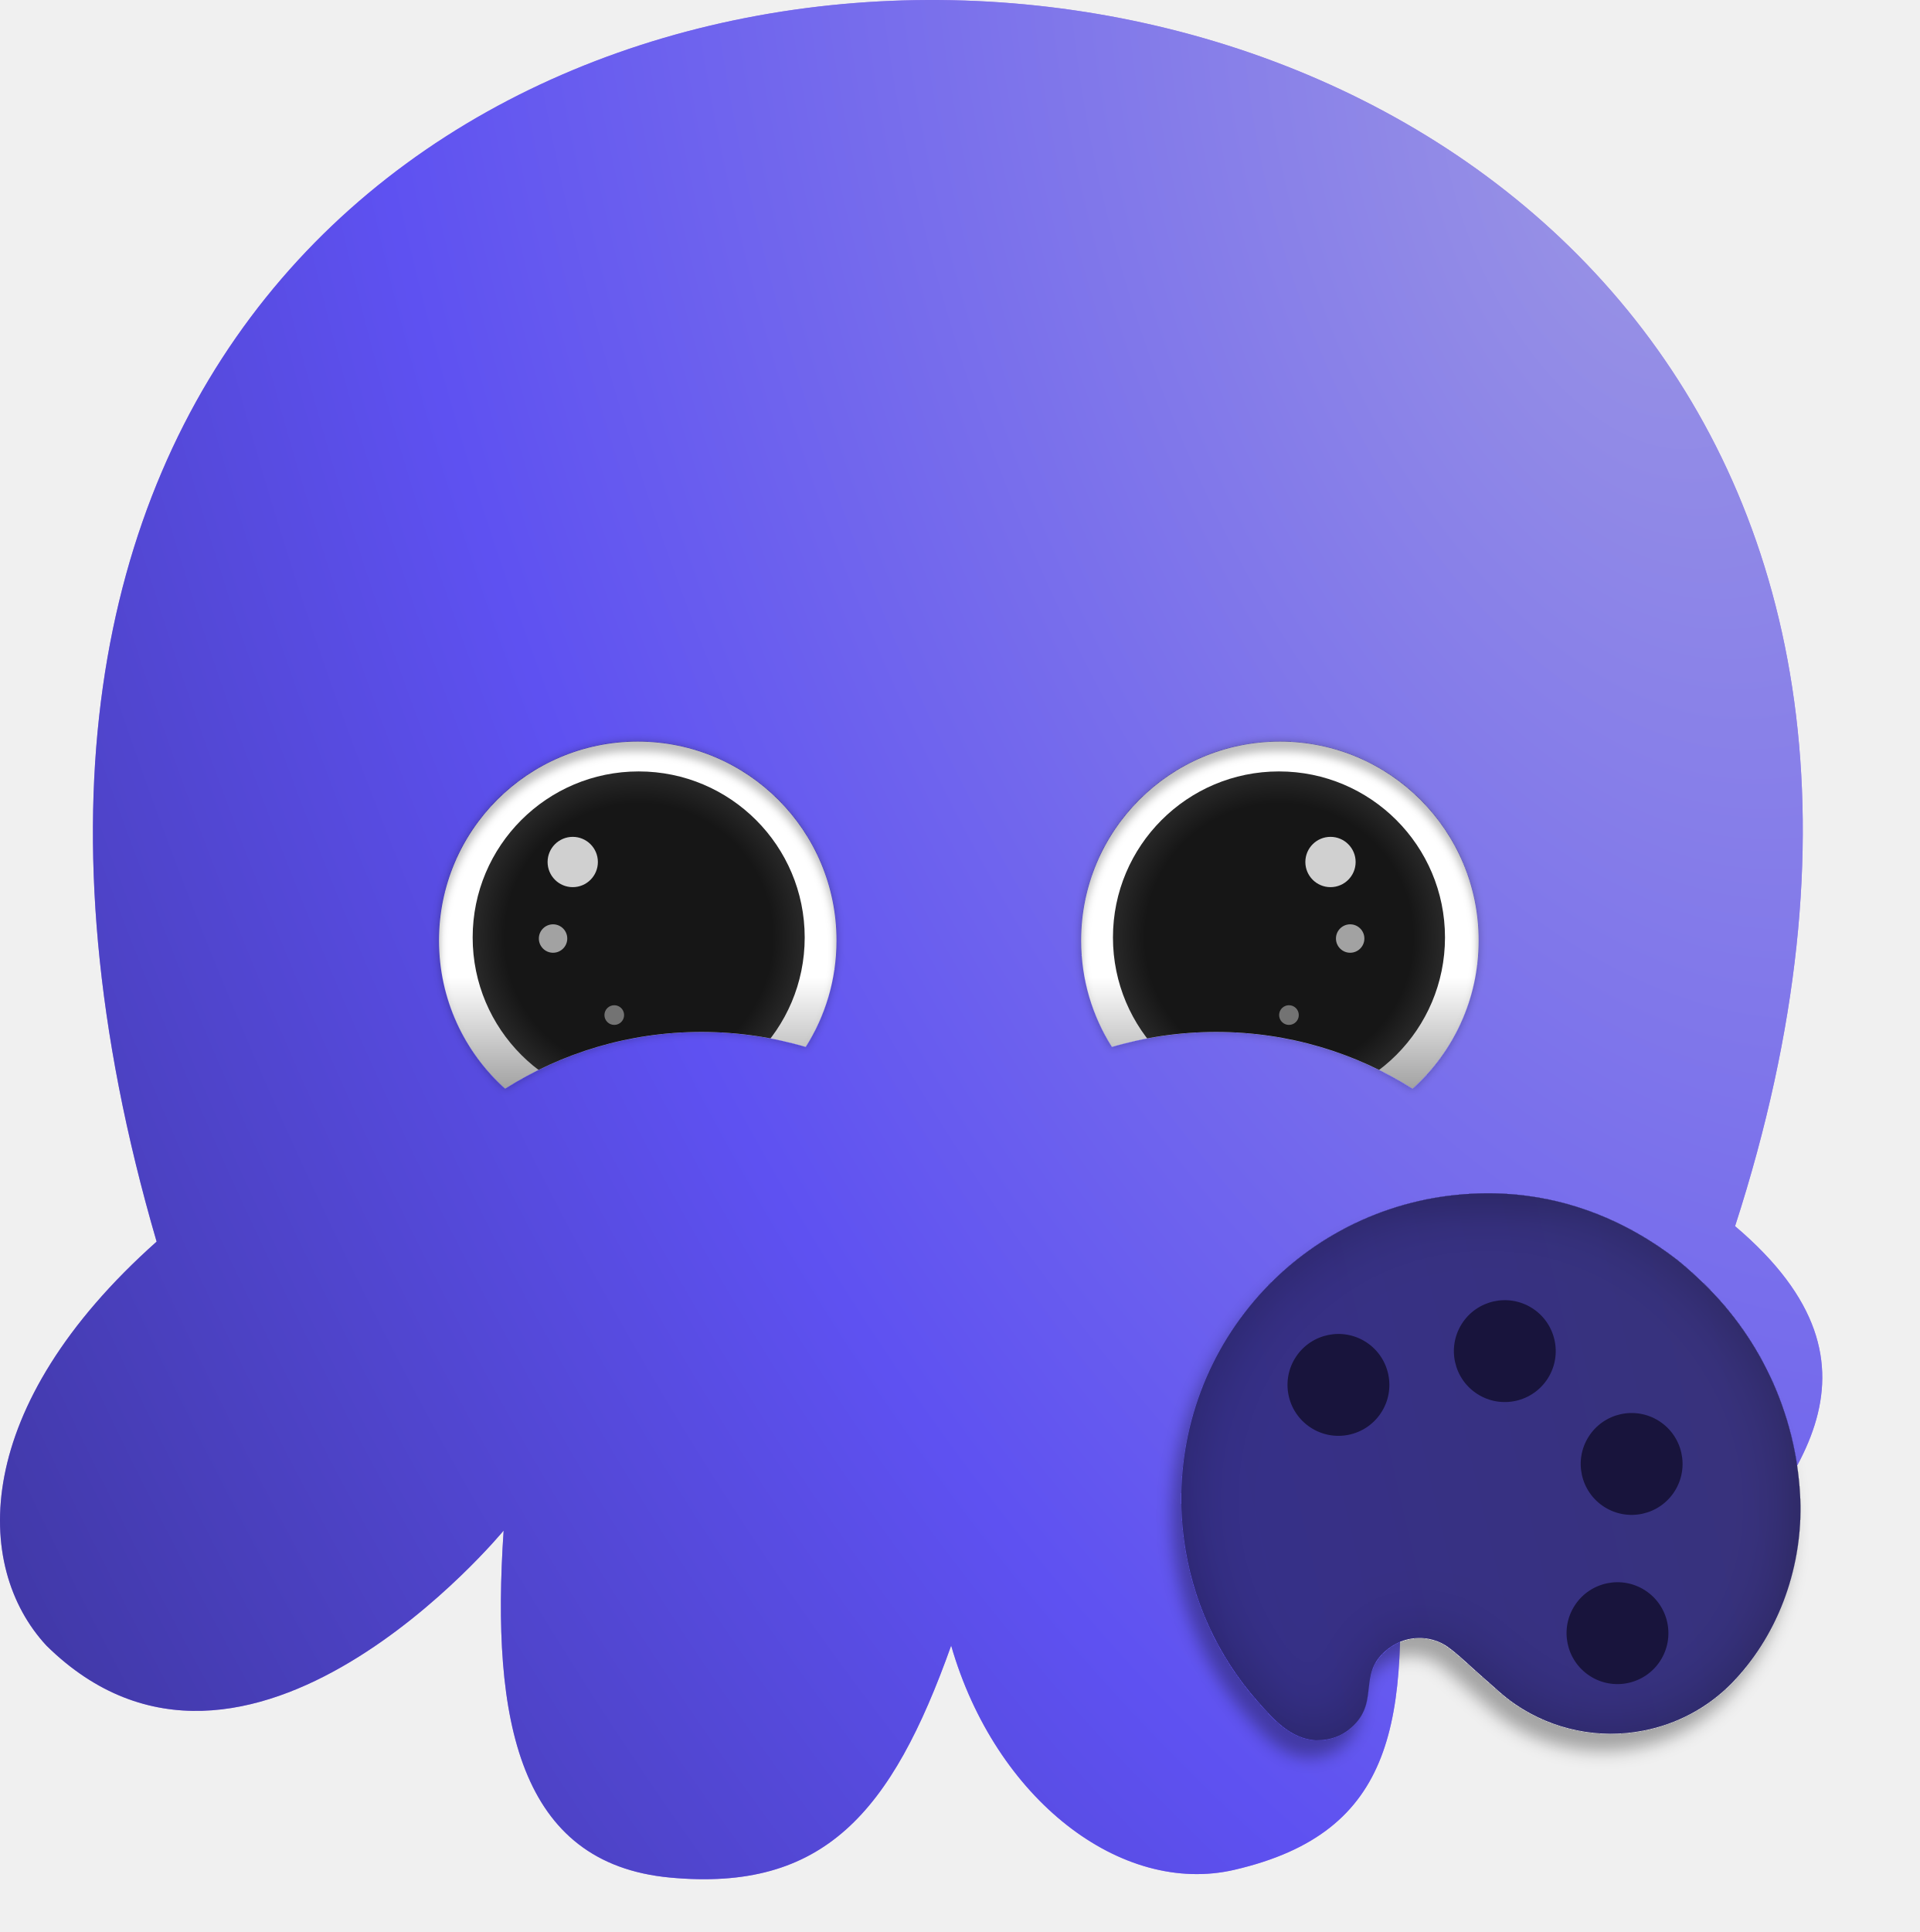
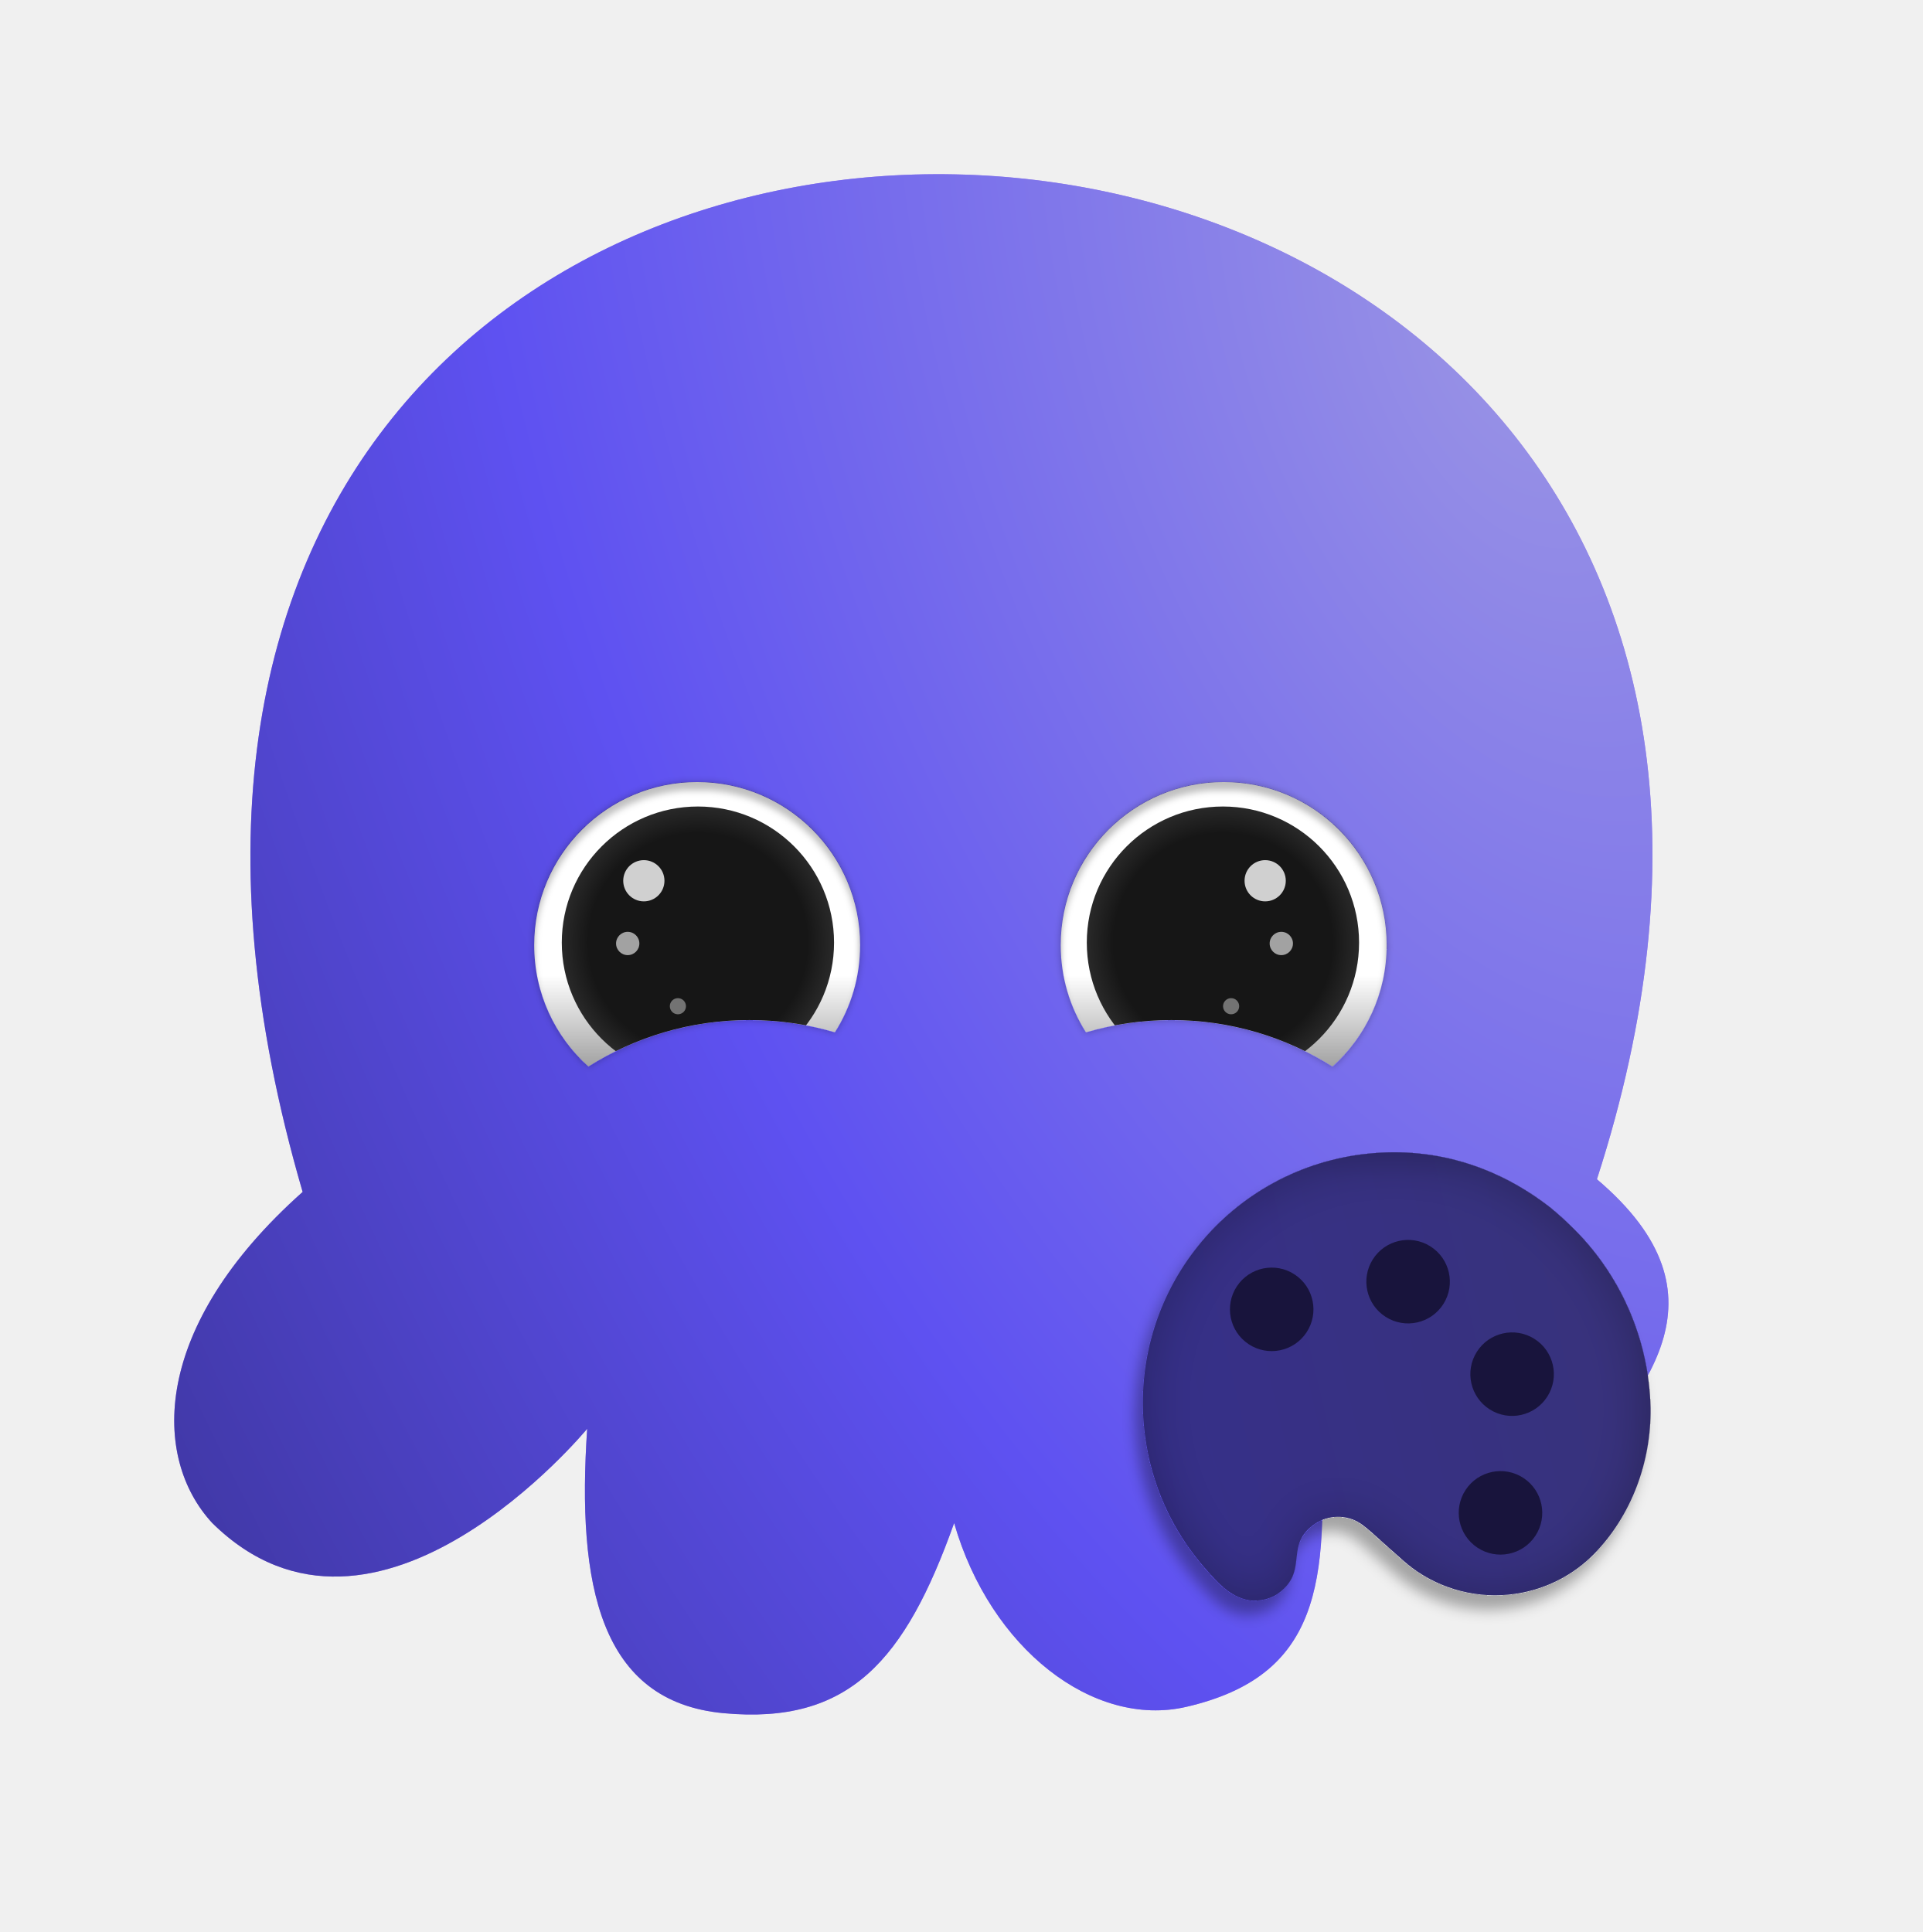
- <svg xmlns="http://www.w3.org/2000/svg" width="1115" height="1122" viewBox="0 0 1115 1122" fill="none">
+ <svg xmlns="http://www.w3.org/2000/svg" width="1361.84" height="1368.84" viewBox="-123.42 -123.42 1361.84 1368.84" fill="none">
  <g id="Frame 2523">
    <g id="Group 2549">
      <g id="Vector 52">
        <path d="M1007.85 712.087C1305.98 -209.514 -197.614 -267.885 90.972 721.067C-16.822 817.044 -15.699 909.653 26.965 955.677C143.193 1070.18 292.541 888.886 292.541 888.886C285.105 999.553 301.527 1082.17 389.113 1090.38C478.388 1098.75 517.883 1052.83 552.499 955.677C578.179 1044.91 651.32 1101.14 717.009 1085.89C811.337 1064 818.436 998.905 811.333 888.886C866.918 952.87 918.035 1009.3 984.5 930C1040.01 863.771 1106.64 795.877 1007.85 712.087Z" fill="#A887EE" />
        <path d="M1007.85 712.087C1305.98 -209.514 -197.614 -267.885 90.972 721.067C-16.822 817.044 -15.699 909.653 26.965 955.677C143.193 1070.18 292.541 888.886 292.541 888.886C285.105 999.553 301.527 1082.17 389.113 1090.38C478.388 1098.75 517.883 1052.83 552.499 955.677C578.179 1044.91 651.32 1101.14 717.009 1085.89C811.337 1064 818.436 998.905 811.333 888.886C866.918 952.87 918.035 1009.3 984.5 930C1040.01 863.771 1106.64 795.877 1007.85 712.087Z" fill="url(#paint0_radial_0_1)" />
      </g>
      <g id="Frame 2522" filter="url(#filter0_d_0_1)">
        <g id="Frame 1040">
          <g id="Subtract" filter="url(#filter1_i_0_1)">
            <path d="M370.454 430.675C306.691 430.675 255 482.398 255 546.201C255 580.374 269.83 611.08 293.399 632.231C326.422 611.372 365.54 599.299 407.478 599.299C428.505 599.299 448.824 602.335 468.021 607.99C479.347 590.121 485.907 568.928 485.907 546.201C485.907 482.398 434.217 430.675 370.454 430.675Z" fill="url(#paint1_linear_0_1)" />
          </g>
          <g id="Mask group">
            <mask id="mask0_0_1" style="mask-type:alpha" maskUnits="userSpaceOnUse" x="255" y="430" width="231" height="203">
              <path id="Subtract_2" d="M370.454 430.675C306.691 430.675 255 482.398 255 546.201C255 580.374 269.83 611.08 293.399 632.231C326.422 611.372 365.54 599.299 407.478 599.299C428.506 599.299 448.824 602.335 468.021 607.99C479.347 590.121 485.907 568.928 485.907 546.201C485.907 482.398 434.217 430.675 370.454 430.675Z" fill="white" />
            </mask>
            <g mask="url(#mask0_0_1)">
              <circle id="Ellipse 76" cx="96.439" cy="96.439" r="96.439" transform="matrix(-1 0 0 1 467.428 447.998)" fill="url(#paint2_radial_0_1)" />
            </g>
          </g>
        </g>
        <g id="Frame 1041">
          <g id="Subtract_3" filter="url(#filter2_i_0_1)">
            <path d="M743.449 430.675C807.212 430.675 858.903 482.398 858.903 546.201C858.903 580.374 844.074 611.08 820.504 632.231C787.482 611.372 748.363 599.299 706.425 599.299C685.398 599.299 665.079 602.335 645.882 607.99C634.556 590.121 627.996 568.928 627.996 546.201C627.996 482.398 679.686 430.675 743.449 430.675Z" fill="url(#paint3_linear_0_1)" />
          </g>
          <g id="Mask group_2">
            <mask id="mask1_0_1" style="mask-type:alpha" maskUnits="userSpaceOnUse" x="627" y="430" width="232" height="203">
              <path id="Subtract_4" d="M743.449 430.675C807.212 430.675 858.903 482.398 858.903 546.201C858.903 580.374 844.074 611.08 820.504 632.231C787.482 611.372 748.363 599.299 706.425 599.299C685.398 599.299 665.079 602.335 645.882 607.99C634.556 590.121 627.996 568.928 627.996 546.201C627.996 482.398 679.686 430.675 743.449 430.675Z" fill="white" />
            </mask>
            <g mask="url(#mask1_0_1)">
              <circle id="Ellipse 76_2" cx="742.914" cy="544.437" r="96.439" fill="url(#paint4_radial_0_1)" />
            </g>
          </g>
          <g id="Group 2499">
            <circle id="Ellipse 77" opacity="0.8" cx="772.841" cy="500.604" r="14.604" fill="white" />
            <circle id="Ellipse 79" opacity="0.6" cx="784.271" cy="545.049" r="8.254" fill="white" />
            <circle id="Ellipse 78" opacity="0.4" cx="748.715" cy="589.496" r="5.715" fill="white" />
          </g>
          <g id="Group 2500">
            <circle id="Ellipse 77_2" opacity="0.8" cx="14.604" cy="14.604" r="14.604" transform="matrix(-1 0 0 1 347.288 486)" fill="white" />
            <circle id="Ellipse 79_2" opacity="0.6" cx="8.254" cy="8.254" r="8.254" transform="matrix(-1 0 0 1 329.509 536.795)" fill="white" />
            <circle id="Ellipse 78_2" opacity="0.4" cx="5.715" cy="5.715" r="5.715" transform="matrix(-1 0 0 1 362.525 583.781)" fill="white" />
          </g>
        </g>
      </g>
      <g id="Group 2540">
        <g id="Vector" filter="url(#filter3_di_0_1)">
          <path d="M974.315 731.762C979.033 735.543 984.565 740.516 988.893 744.717C1024.27 778.63 1044.75 825.188 1045.85 874.183C1046.33 912.349 1032.4 950.511 1005.5 977.906C991.702 991.814 974.034 1001.25 954.799 1004.99C928.978 1010.1 902.186 1004.65 880.41 989.87C872.678 984.585 868.113 979.772 861.346 974.004C855.62 969.123 844.7 958.314 838.705 954.937C834.239 952.437 829.191 951.17 824.074 951.265C818.268 951.327 812.611 953.111 807.82 956.398C787.676 970.211 801.599 986.805 786.416 1001.87C780.048 1008.19 773.129 1010.61 764.313 1010.64C749.545 1009.7 739.702 998.388 730.438 987.875C707.195 961.494 692.333 928.788 687.751 893.929C681.495 847.238 694.104 799.98 722.789 762.613C751.537 725.057 794.101 700.548 841.012 694.535C889.863 688.239 935.586 701.813 974.315 731.762Z" fill="url(#paint5_linear_0_1)" />
        </g>
        <path id="Vector_2" d="M793.747 779.577C807.401 788.582 811.156 806.957 802.131 820.597C793.106 834.237 774.725 837.964 761.099 828.919C747.503 819.891 743.784 801.559 752.79 787.949C761.796 774.338 780.123 770.592 793.747 779.577Z" fill="#18143C" />
        <path id="Vector_3" d="M955.725 923.688C969.434 932.646 973.256 951.033 964.256 964.712C955.254 978.389 936.855 982.156 923.206 973.114C909.616 964.11 905.872 945.809 914.831 932.191C923.791 918.572 942.081 914.772 955.725 923.688Z" fill="#18143C" />
        <path id="Vector_4" d="M963.548 825.165C977.396 833.899 981.516 852.217 972.743 866.038C963.97 879.859 945.641 883.928 931.844 875.116C918.104 866.339 914.057 848.101 922.794 834.335C931.531 820.57 949.758 816.469 963.548 825.165Z" fill="#18143C" />
        <path id="Vector_5" d="M889.843 759.613C903.704 768.329 907.847 786.647 899.087 800.48C890.326 814.313 871.995 818.398 858.19 809.594C844.447 800.829 840.384 782.598 849.105 768.827C857.827 755.056 876.045 750.935 889.843 759.613Z" fill="#18143C" />
      </g>
    </g>
  </g>
  <defs>
    <filter id="filter0_d_0_1" x="250.38" y="426.055" width="613.143" height="210.795" filterUnits="userSpaceOnUse" color-interpolation-filters="sRGB">
      <feFlood flood-opacity="0" result="BackgroundImageFix" />
      <feColorMatrix in="SourceAlpha" type="matrix" values="0 0 0 0 0 0 0 0 0 0 0 0 0 0 0 0 0 0 127 0" result="hardAlpha" />
      <feOffset />
      <feGaussianBlur stdDeviation="2.31" />
      <feComposite in2="hardAlpha" operator="out" />
      <feColorMatrix type="matrix" values="0 0 0 0 0 0 0 0 0 0 0 0 0 0 0 0 0 0 0.25 0" />
      <feBlend mode="normal" in2="BackgroundImageFix" result="effect1_dropShadow_0_1" />
      <feBlend mode="normal" in="SourceGraphic" in2="effect1_dropShadow_0_1" result="shape" />
    </filter>
    <filter id="filter1_i_0_1" x="255" y="430.675" width="230.907" height="206.175" filterUnits="userSpaceOnUse" color-interpolation-filters="sRGB">
      <feFlood flood-opacity="0" result="BackgroundImageFix" />
      <feBlend mode="normal" in="SourceGraphic" in2="BackgroundImageFix" result="shape" />
      <feColorMatrix in="SourceAlpha" type="matrix" values="0 0 0 0 0 0 0 0 0 0 0 0 0 0 0 0 0 0 127 0" result="hardAlpha" />
      <feOffset dy="5.775" />
      <feGaussianBlur stdDeviation="2.31" />
      <feComposite in2="hardAlpha" operator="arithmetic" k2="-1" k3="1" />
      <feColorMatrix type="matrix" values="0 0 0 0 0 0 0 0 0 0 0 0 0 0 0 0 0 0 0.25 0" />
      <feBlend mode="normal" in2="shape" result="effect1_innerShadow_0_1" />
    </filter>
    <filter id="filter2_i_0_1" x="627.996" y="430.675" width="230.907" height="206.175" filterUnits="userSpaceOnUse" color-interpolation-filters="sRGB">
      <feFlood flood-opacity="0" result="BackgroundImageFix" />
      <feBlend mode="normal" in="SourceGraphic" in2="BackgroundImageFix" result="shape" />
      <feColorMatrix in="SourceAlpha" type="matrix" values="0 0 0 0 0 0 0 0 0 0 0 0 0 0 0 0 0 0 127 0" result="hardAlpha" />
      <feOffset dy="5.775" />
      <feGaussianBlur stdDeviation="2.31" />
      <feComposite in2="hardAlpha" operator="arithmetic" k2="-1" k3="1" />
      <feColorMatrix type="matrix" values="0 0 0 0 0 0 0 0 0 0 0 0 0 0 0 0 0 0 0.25 0" />
      <feBlend mode="normal" in2="shape" result="effect1_innerShadow_0_1" />
    </filter>
    <filter id="filter3_di_0_1" x="671.65" y="693.024" width="378.927" height="337.057" filterUnits="userSpaceOnUse" color-interpolation-filters="sRGB">
      <feFlood flood-opacity="0" result="BackgroundImageFix" />
      <feColorMatrix in="SourceAlpha" type="matrix" values="0 0 0 0 0 0 0 0 0 0 0 0 0 0 0 0 0 0 127 0" result="hardAlpha" />
      <feOffset dx="-4.91" dy="9.819" />
      <feGaussianBlur stdDeviation="4.811" />
      <feComposite in2="hardAlpha" operator="out" />
      <feColorMatrix type="matrix" values="0 0 0 0 0 0 0 0 0 0 0 0 0 0 0 0 0 0 0.32 0" />
      <feBlend mode="normal" in2="BackgroundImageFix" result="effect1_dropShadow_0_1" />
      <feBlend mode="normal" in="SourceGraphic" in2="effect1_dropShadow_0_1" result="shape" />
      <feColorMatrix in="SourceAlpha" type="matrix" values="0 0 0 0 0 0 0 0 0 0 0 0 0 0 0 0 0 0 127 0" result="hardAlpha" />
      <feOffset />
      <feGaussianBlur stdDeviation="19.343" />
      <feComposite in2="hardAlpha" operator="arithmetic" k2="-1" k3="1" />
      <feColorMatrix type="matrix" values="0 0 0 0 0 0 0 0 0 0 0 0 0 0 0 0 0 0 0.25 0" />
      <feBlend mode="normal" in2="shape" result="effect2_innerShadow_0_1" />
    </filter>
    <radialGradient id="paint0_radial_0_1" cx="0" cy="0" r="1" gradientTransform="matrix(-1011.25 1128.12 -1102.75 -2045.78 943.459 93.2549)" gradientUnits="userSpaceOnUse">
      <stop stop-color="#9A94E5" />
      <stop offset="0.505" stop-color="#5E51F1" />
      <stop offset="1" stop-color="#362F8B" />
    </radialGradient>
    <linearGradient id="paint1_linear_0_1" x1="370.454" y1="567.537" x2="370.454" y2="638.567" gradientUnits="userSpaceOnUse">
      <stop stop-color="white" />
      <stop offset="1" stop-color="#999999" />
    </linearGradient>
    <radialGradient id="paint2_radial_0_1" cx="0" cy="0" r="1" gradientUnits="userSpaceOnUse" gradientTransform="translate(96.439 96.439) rotate(90.215) scale(142.638)">
      <stop offset="0.545" stop-color="#161616" />
      <stop offset="1" stop-color="#575757" />
    </radialGradient>
    <linearGradient id="paint3_linear_0_1" x1="743.45" y1="567.537" x2="743.45" y2="638.567" gradientUnits="userSpaceOnUse">
      <stop stop-color="white" />
      <stop offset="1" stop-color="#999999" />
    </linearGradient>
    <radialGradient id="paint4_radial_0_1" cx="0" cy="0" r="1" gradientUnits="userSpaceOnUse" gradientTransform="translate(742.914 544.437) rotate(90.215) scale(142.638)">
      <stop offset="0.545" stop-color="#161616" />
      <stop offset="1" stop-color="#575757" />
    </radialGradient>
    <linearGradient id="paint5_linear_0_1" x1="1121.98" y1="915.149" x2="669.983" y2="1020.89" gradientUnits="userSpaceOnUse">
      <stop stop-color="#383379" />
      <stop offset="1" stop-color="#362F8B" />
    </linearGradient>
  </defs>
</svg>
